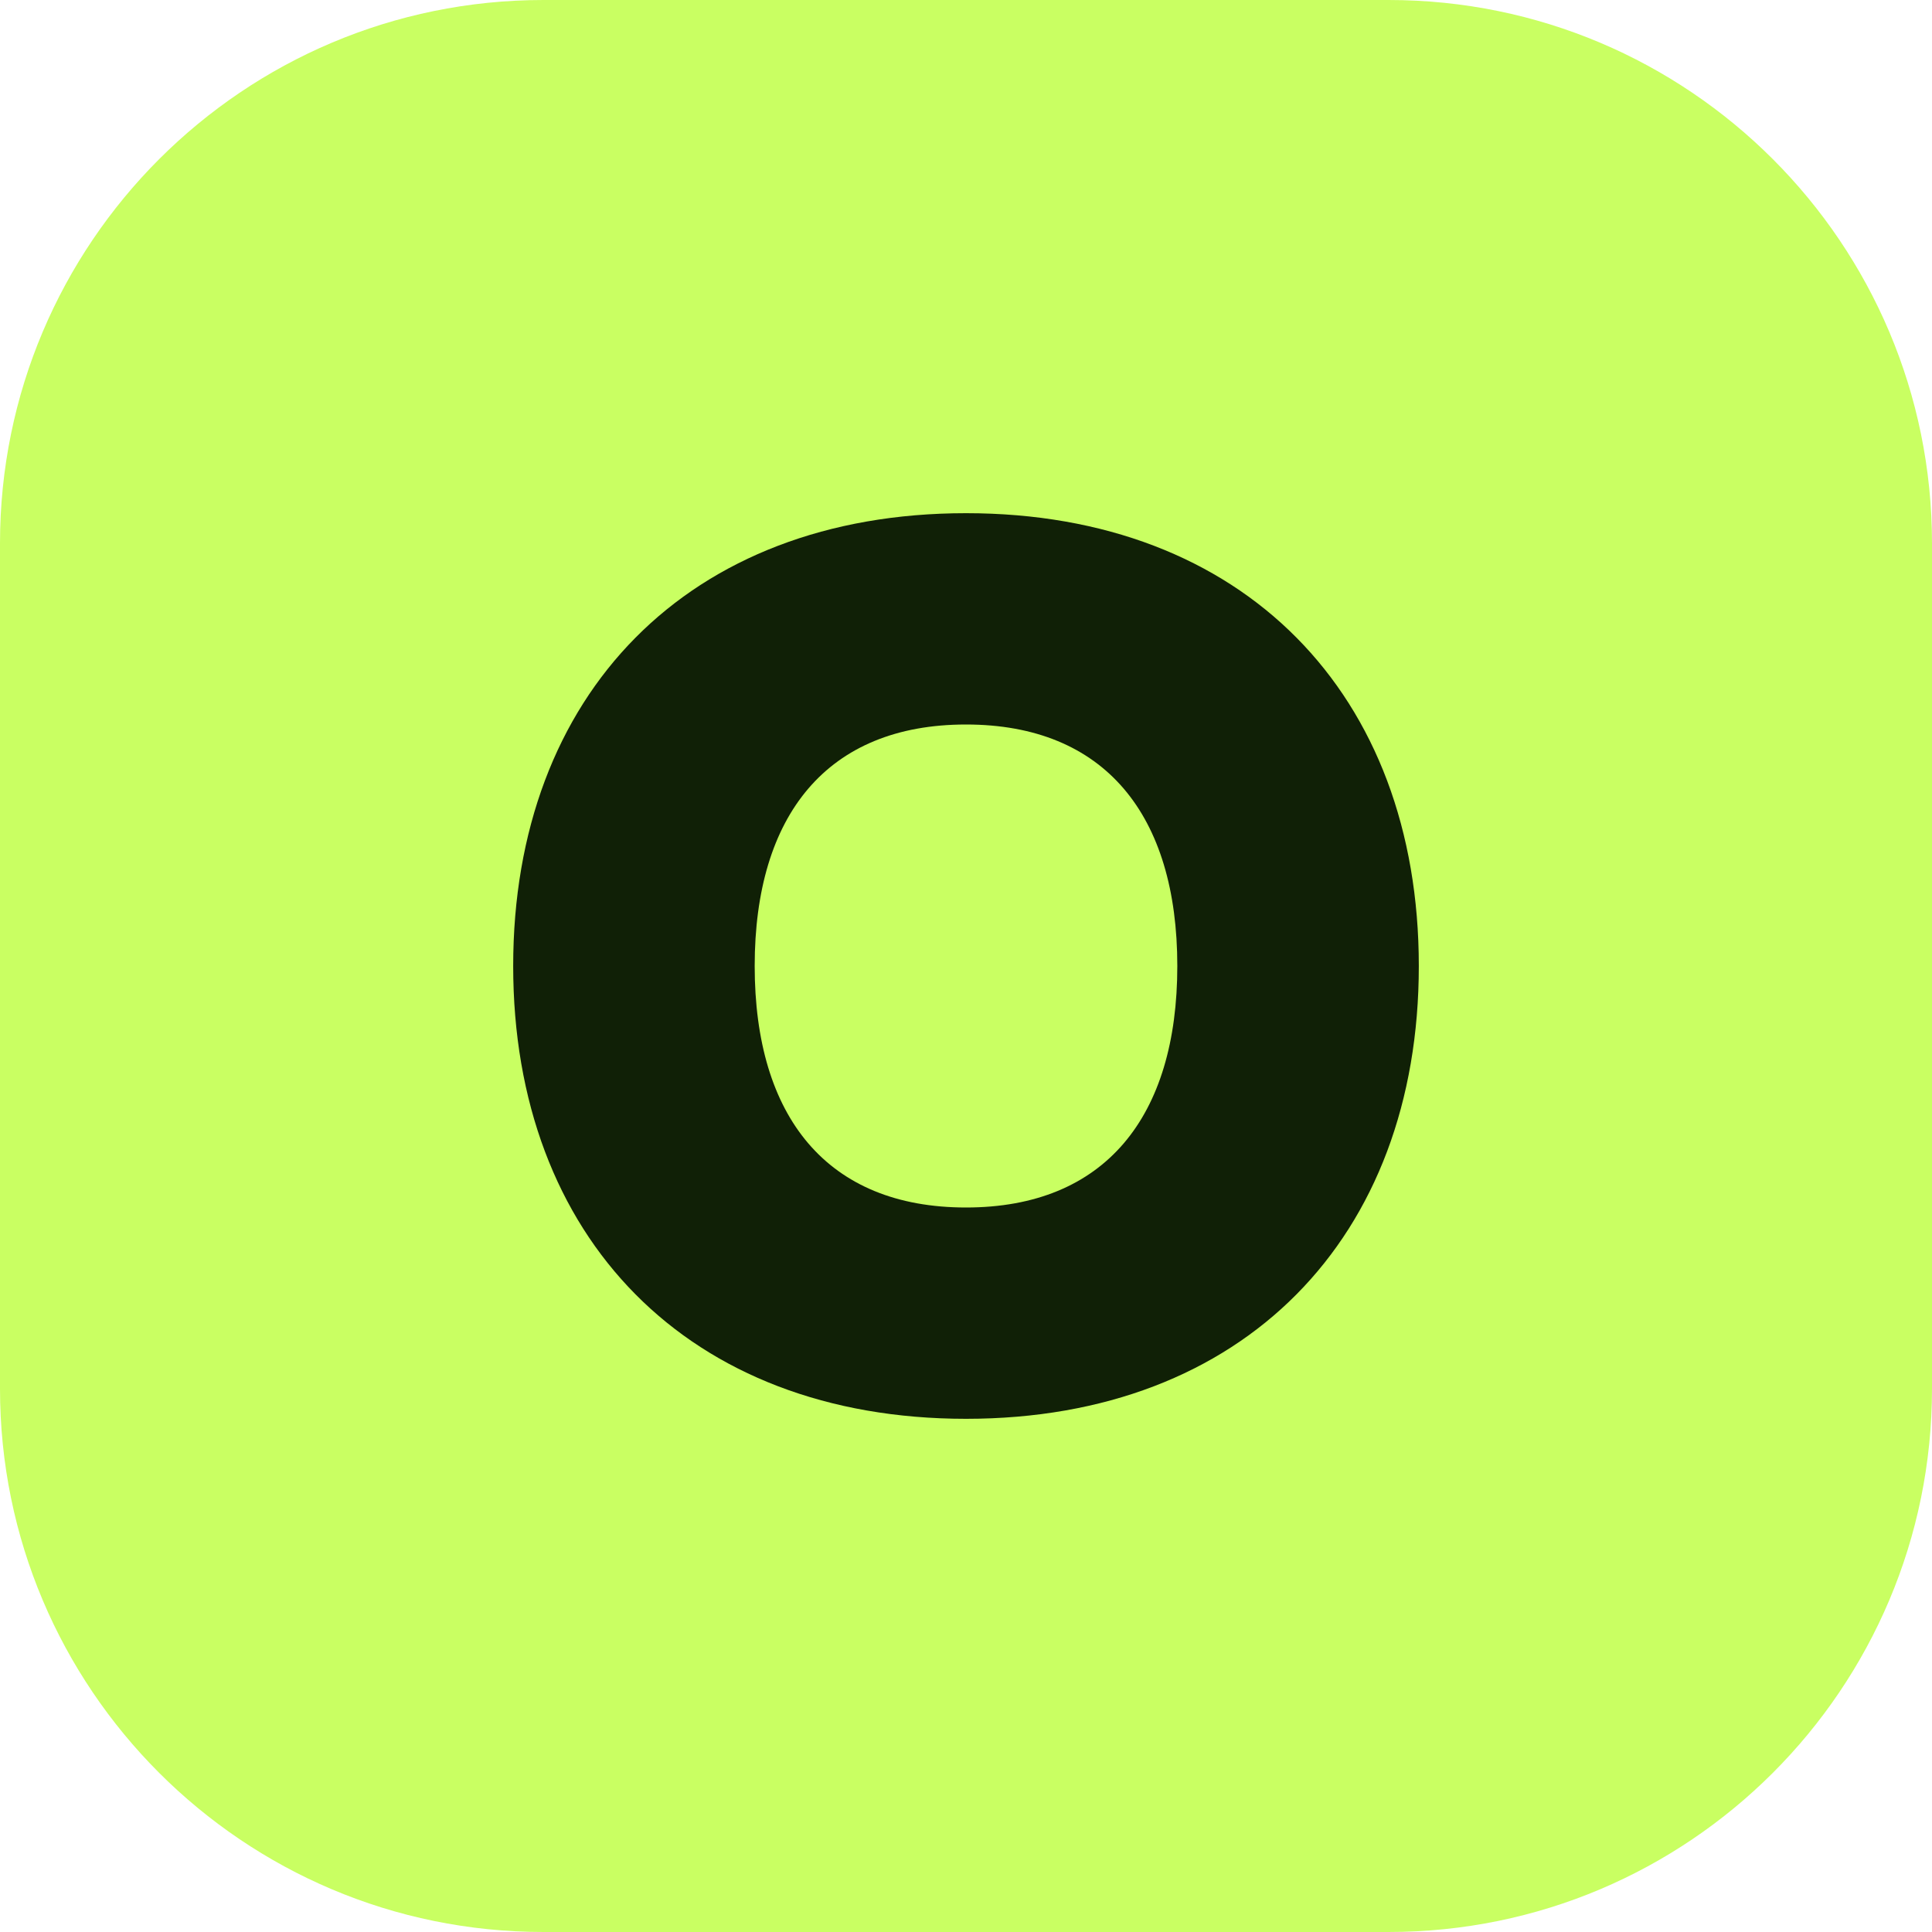
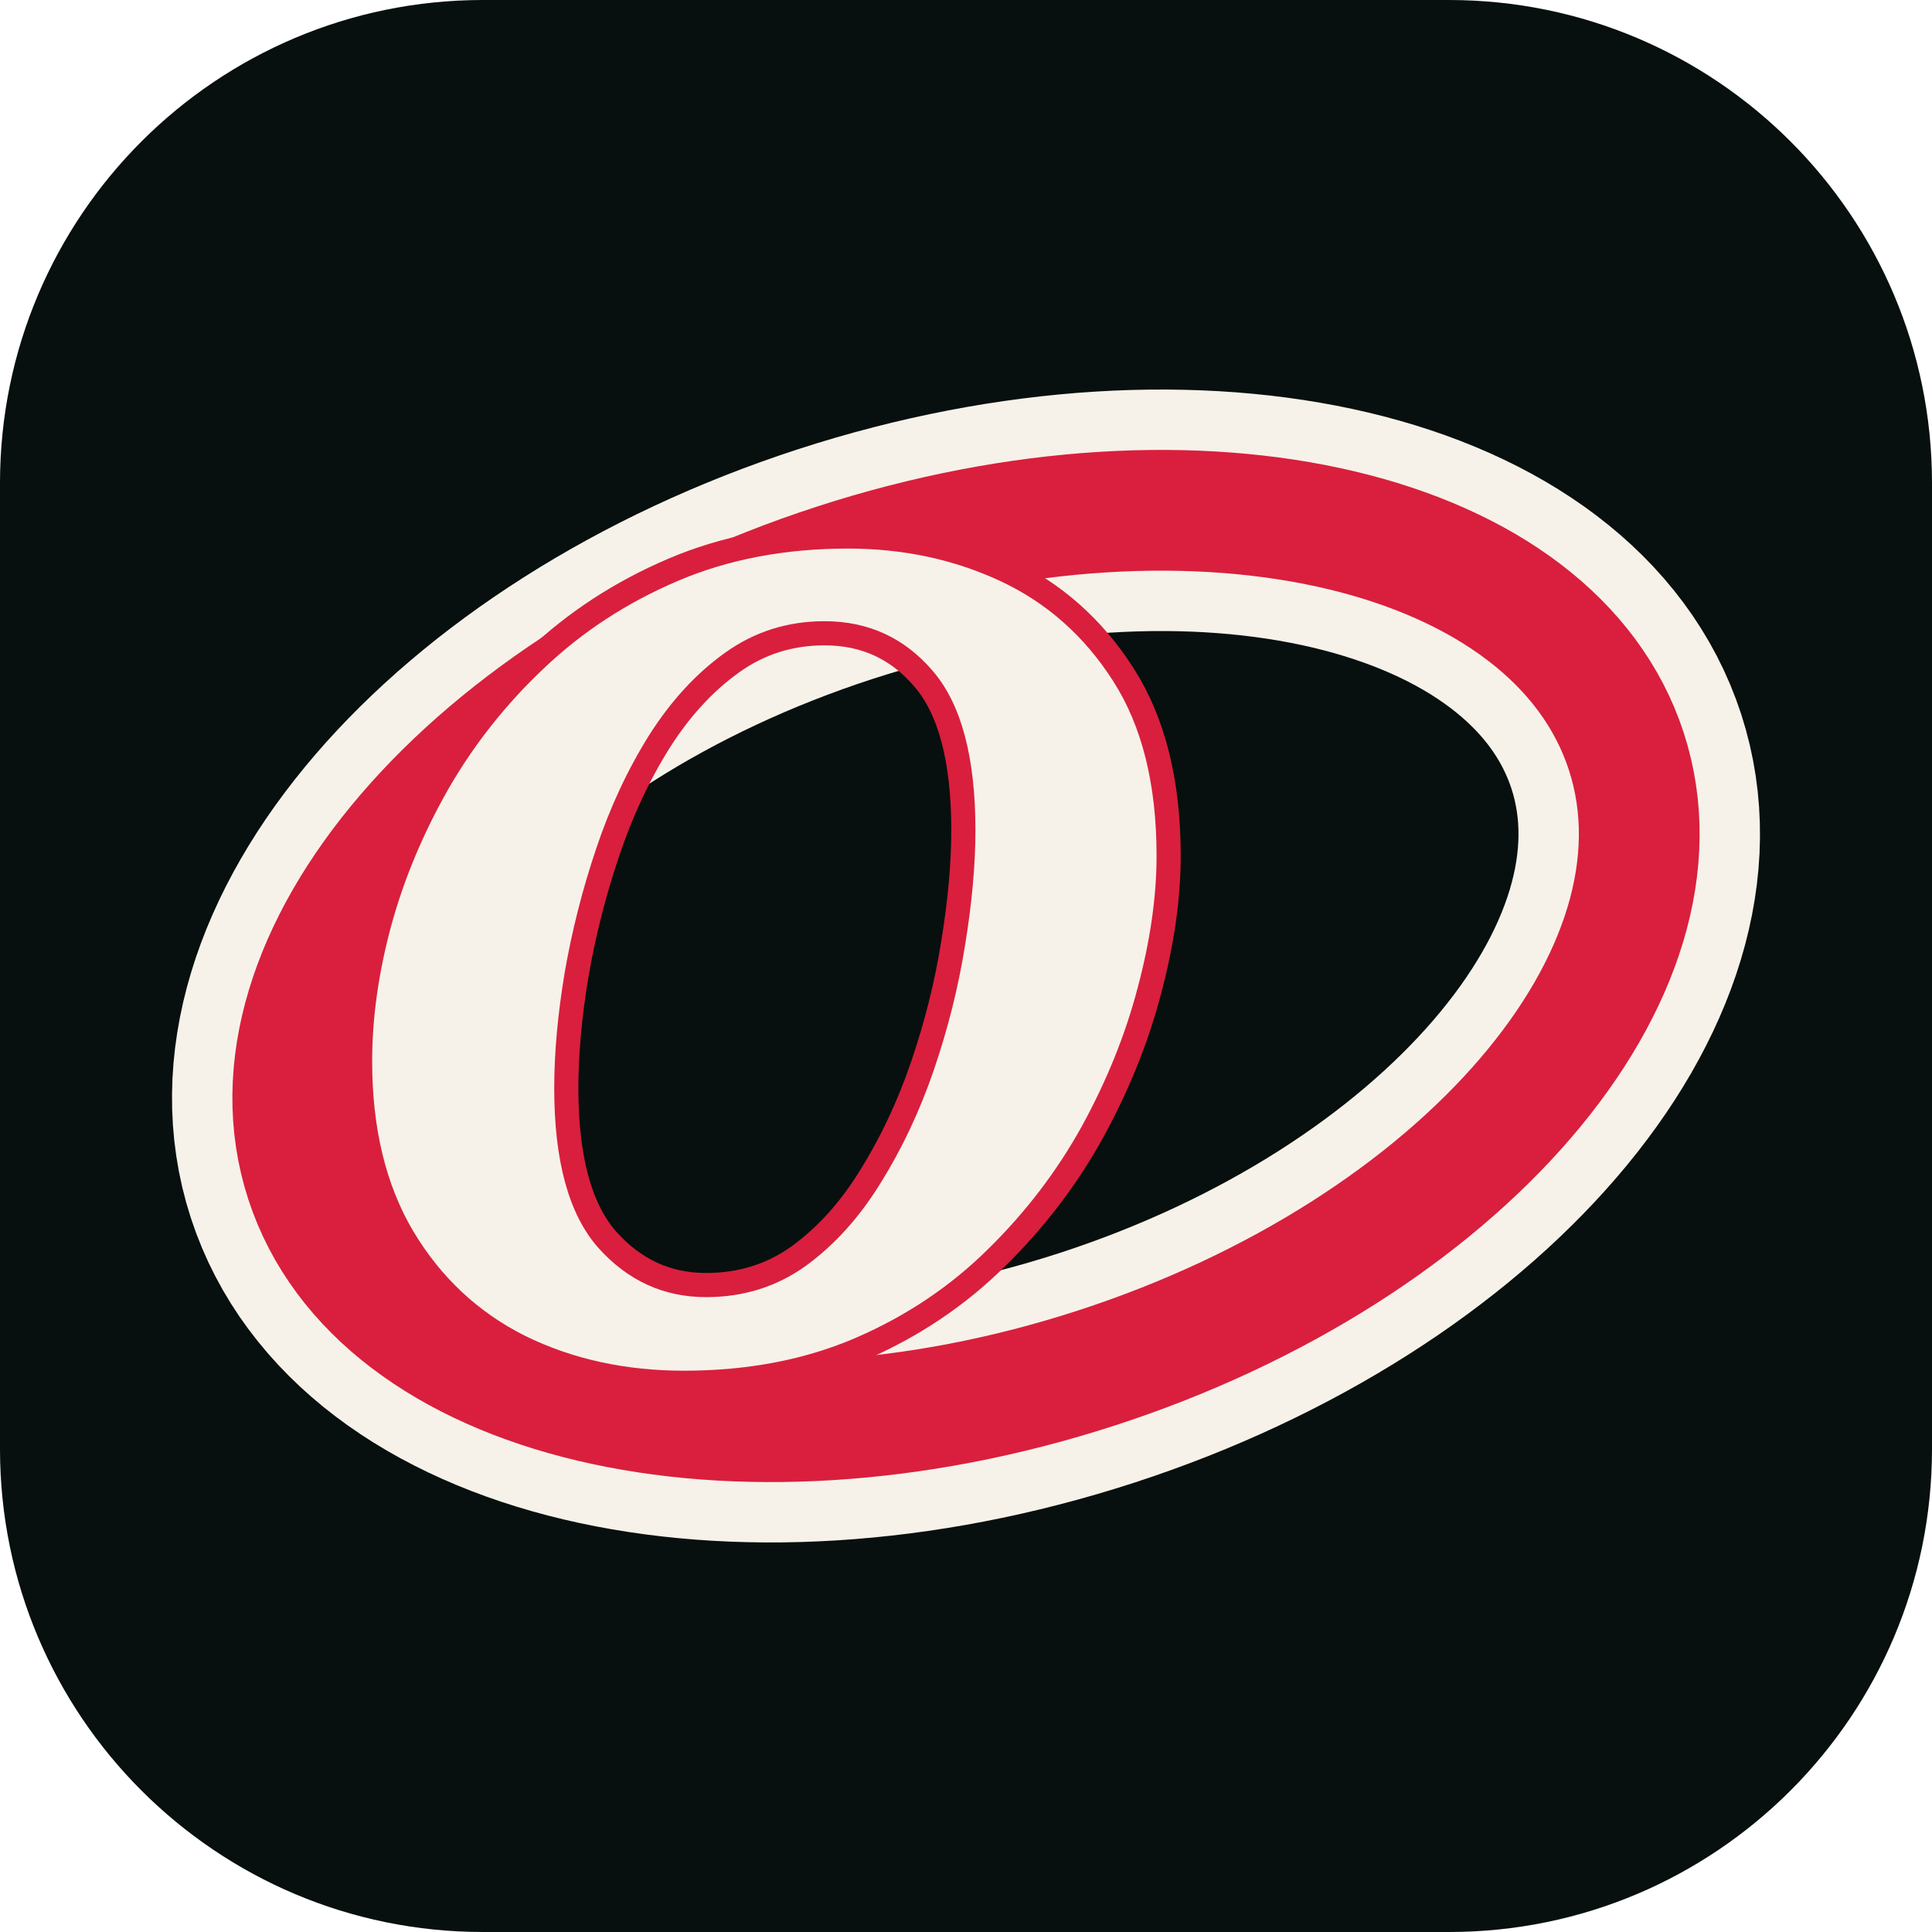
<svg xmlns="http://www.w3.org/2000/svg" viewBox="0 0 64 64">
-   <rect width="64" height="64" rx="18" fill="#c9ff62" />
-   <path d="M17 32c0-9 5.8-15 15-15s15 6 15 15-5.8 15-15 15-15-6-15-15Zm8 0c0 5 2.4 8 7 8s7-3 7-8-2.4-8-7-8-7 3-7 8Z" fill="#102006" />
-   <path d="M29 28h6v8h-6z" fill="#c9ff62" />
+   <rect width="64" height="64" rx="16" fill="#07100e" />
+   <ellipse cx="32" cy="32" rx="23" ry="14" transform="rotate(-18 32 32)" fill="none" stroke="#f6f2e9" stroke-width="8" />
+   <ellipse cx="32" cy="32" rx="23" ry="14" transform="rotate(-18 32 32)" fill="none" stroke="#d91f3d" stroke-width="4" />
+   <text x="10" y="45" fill="#f6f2e9" stroke="#d91f3d" stroke-width="1.6" paint-order="stroke fill" font-family="Georgia,serif" font-size="37" font-style="italic" font-weight="900">O</text>
</svg>
